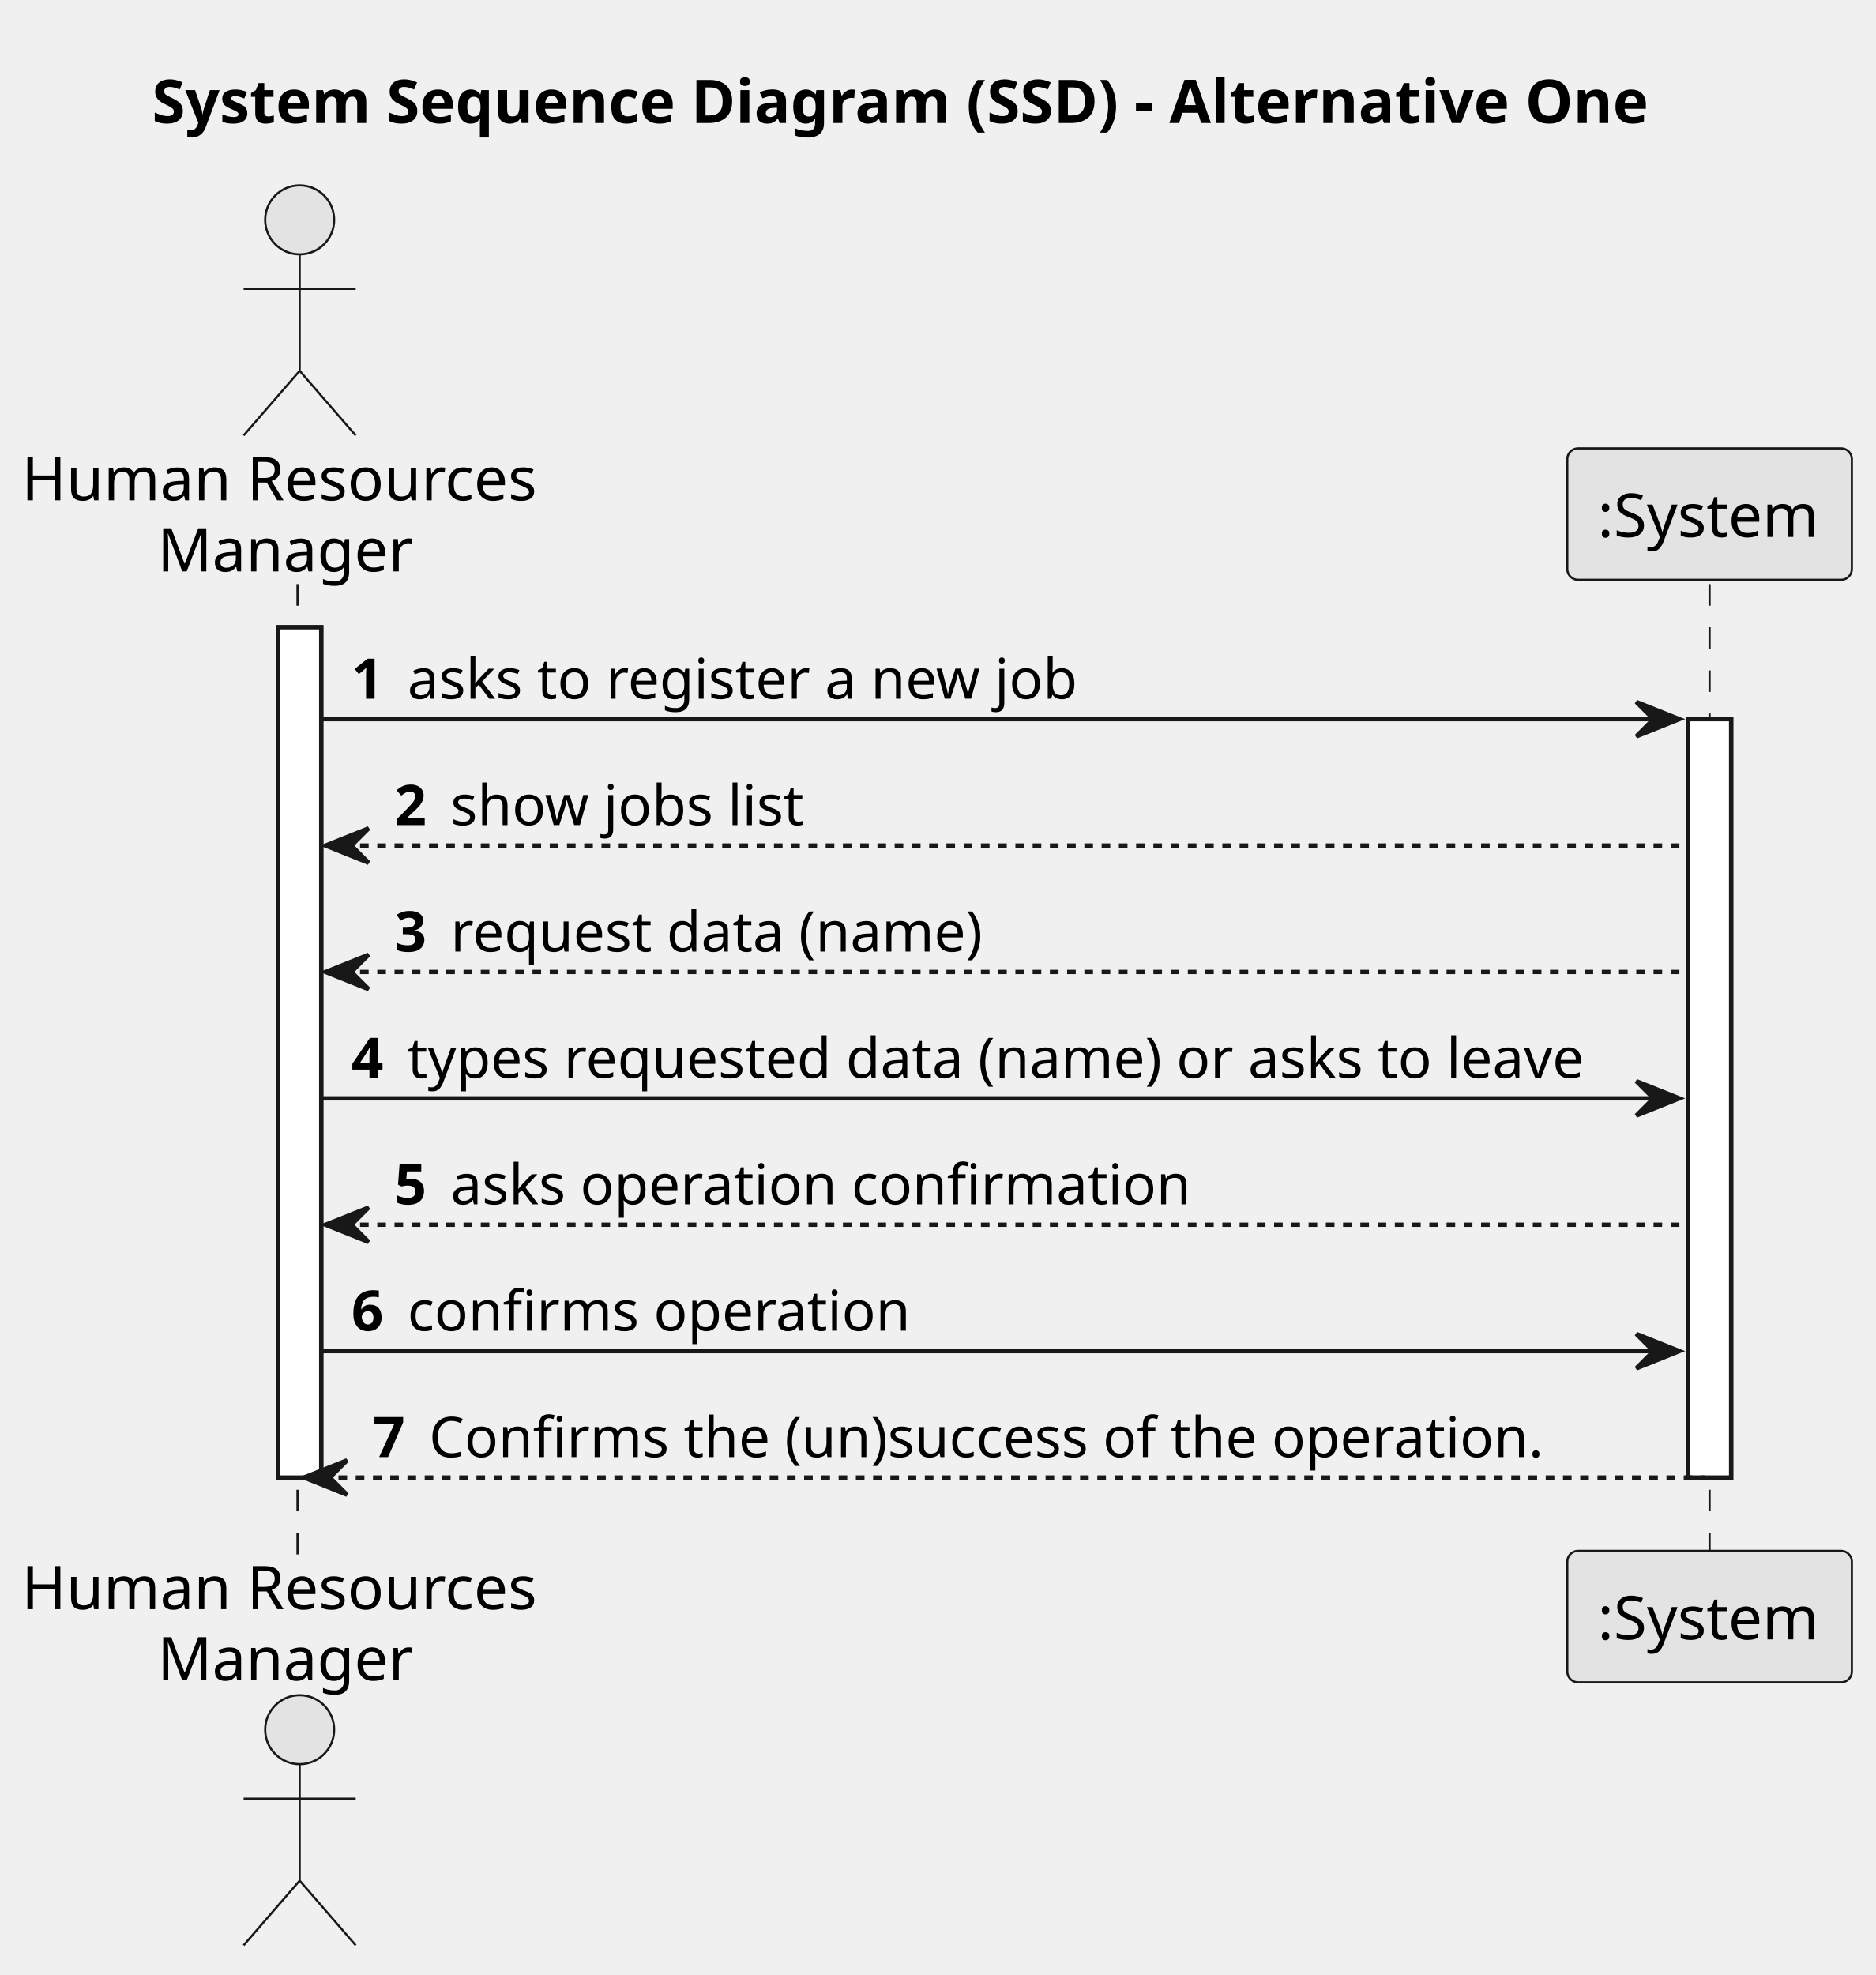
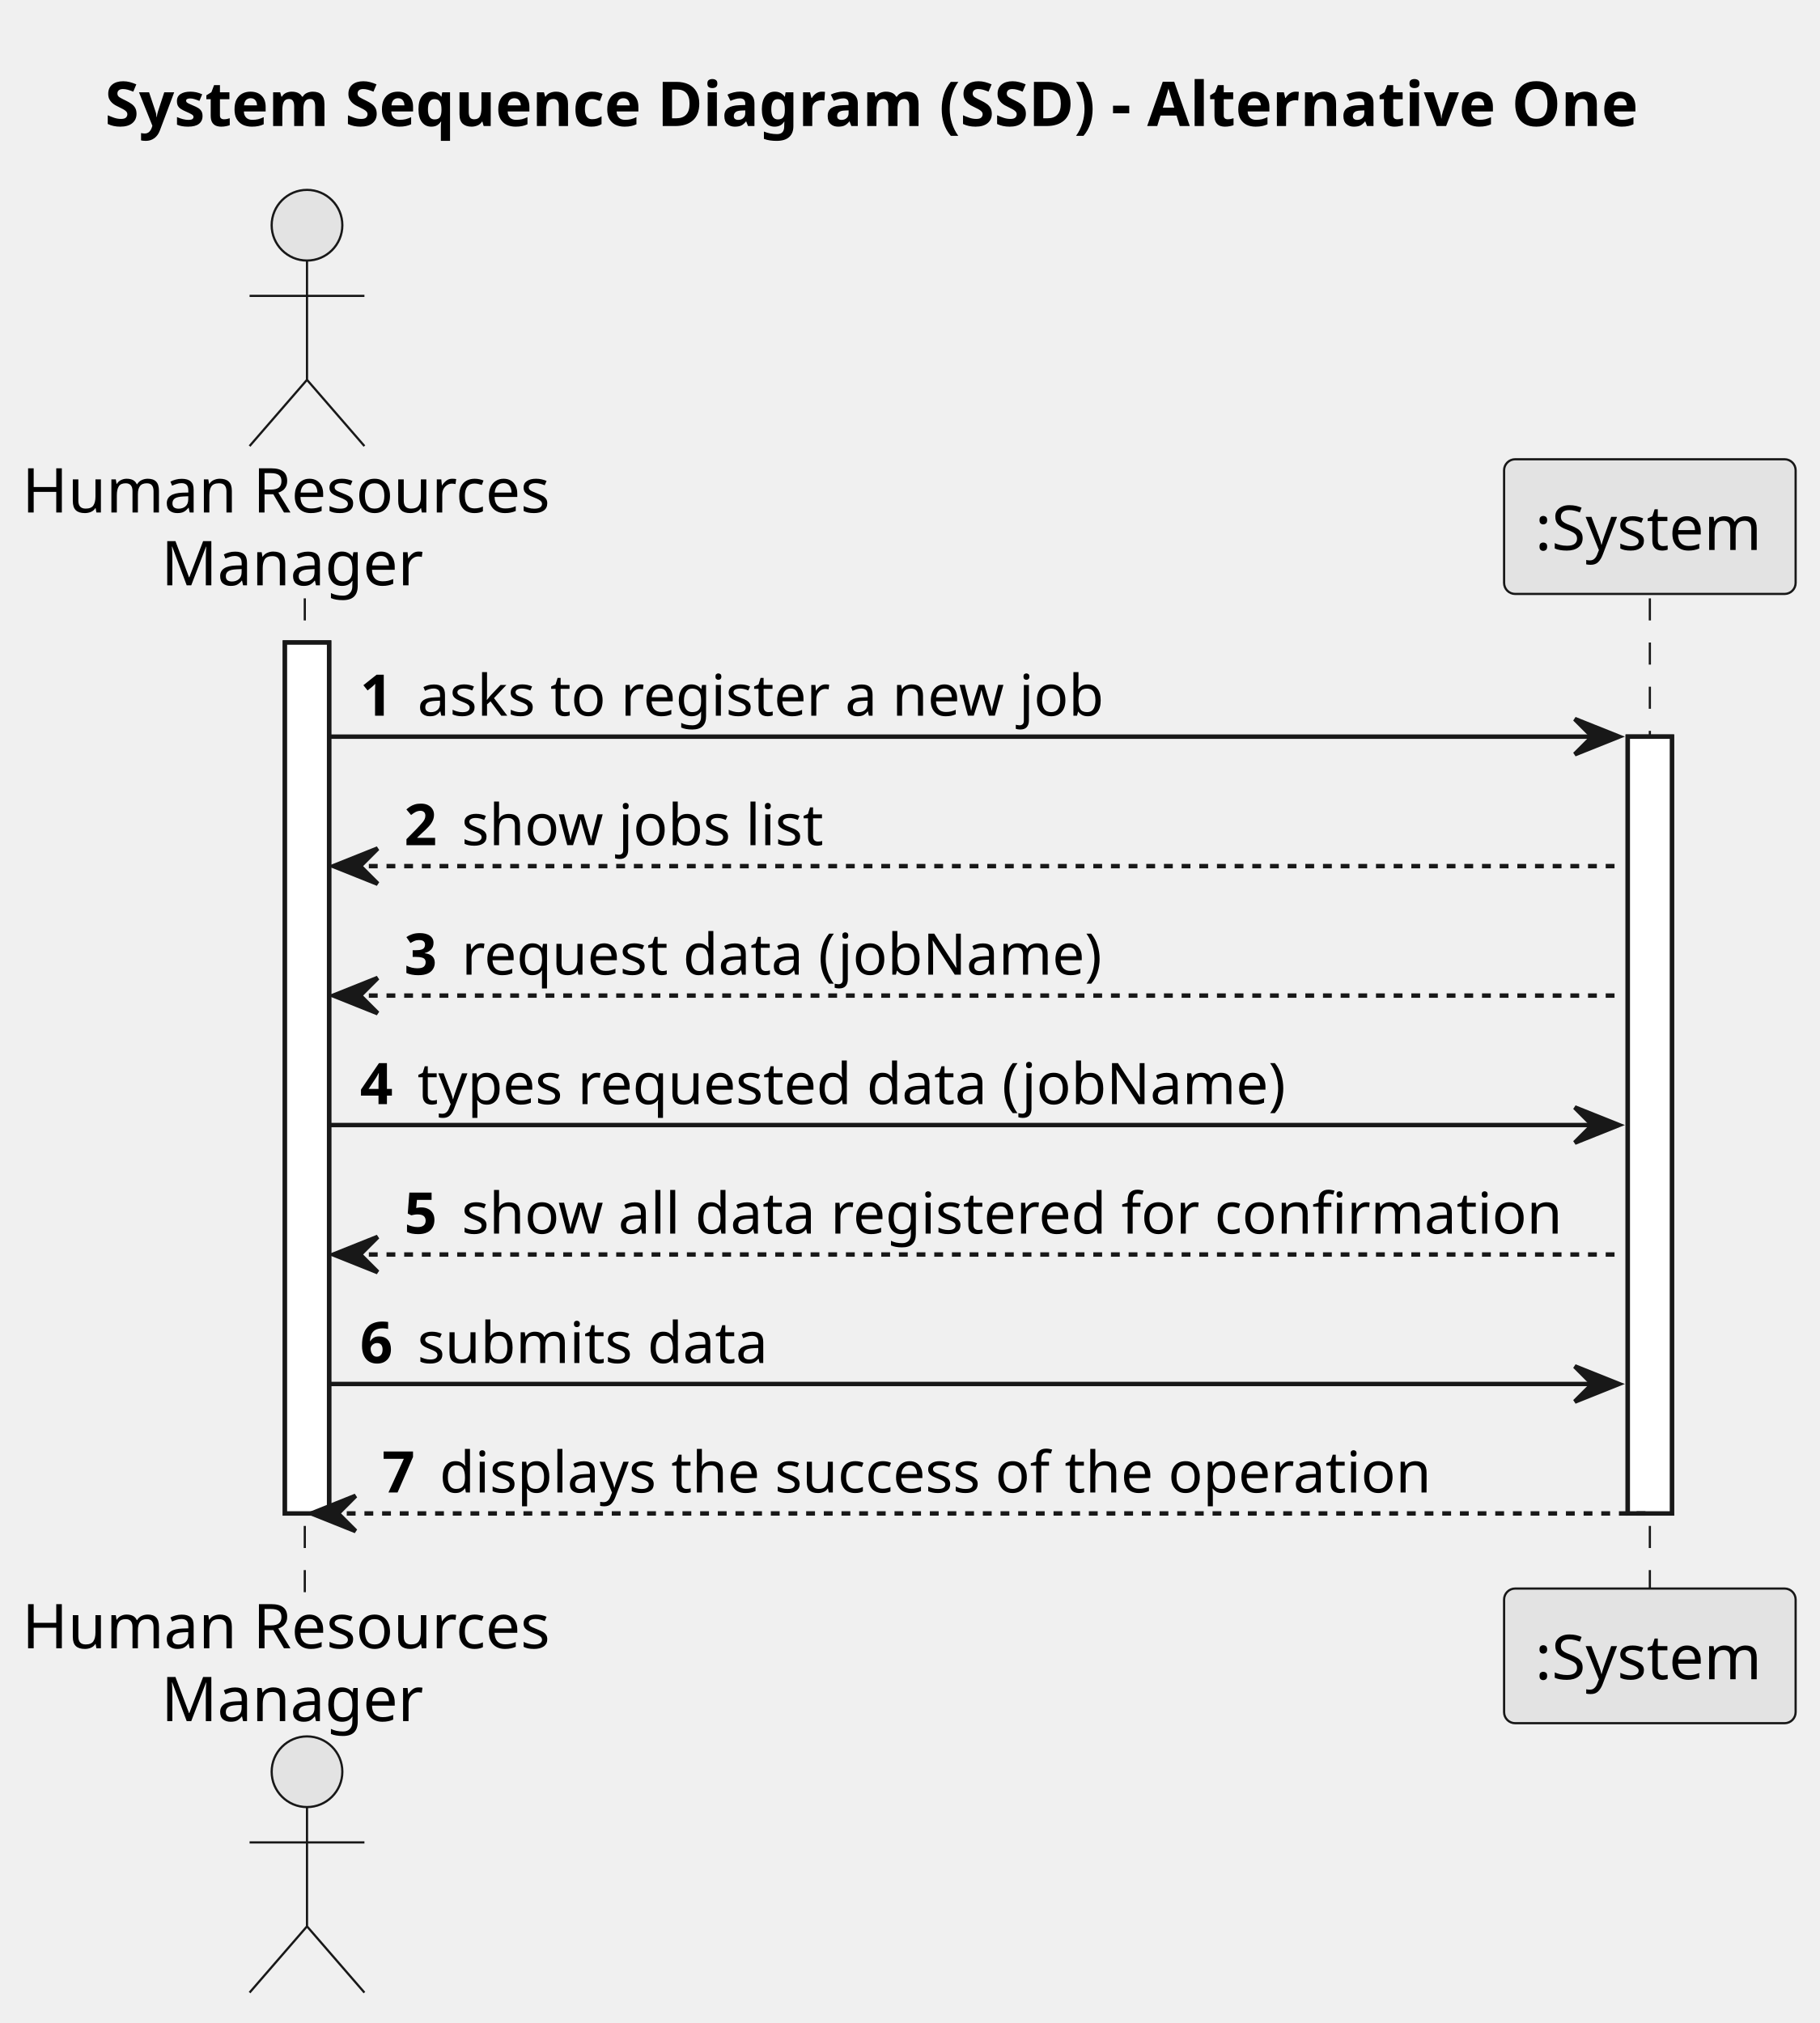
- <svg xmlns="http://www.w3.org/2000/svg" contentStyleType="text/css" height="458px" preserveAspectRatio="none" style="width:435px;height:458px;background:#FFFFFF;" version="1.1" viewBox="0 0 435 458" width="435px" zoomAndPan="magnify">
+ <svg xmlns="http://www.w3.org/2000/svg" contentStyleType="text/css" height="458px" preserveAspectRatio="none" style="width:412px;height:458px;background:#FFFFFF;" version="1.1" viewBox="0 0 412 458" width="412px" zoomAndPan="magnify">
  <defs />
  <g>
-     <text fill="#000000" font-family="sans-serif" font-size="14" font-weight="bold" lengthAdjust="spacing" textLength="363" x="35.25" y="28.535">System Sequence Diagram (SSD) - Alternative One</text>
+     <text fill="#000000" font-family="sans-serif" font-size="14" font-weight="bold" lengthAdjust="spacing" textLength="363" x="23.75" y="28.535">System Sequence Diagram (SSD) - Alternative One</text>
    <rect fill="#FFFFFF" height="197.174" style="stroke:#181818;stroke-width:1.0;" width="10" x="64.5" y="145.465" />
-     <rect fill="#FFFFFF" height="175.863" style="stroke:#181818;stroke-width:1.0;" width="10" x="391.5" y="166.775" />
+     <rect fill="#FFFFFF" height="175.863" style="stroke:#181818;stroke-width:1.0;" width="10" x="368.5" y="166.775" />
    <line style="stroke:#181818;stroke-width:0.5;stroke-dasharray:5.0,5.0;" x1="69" x2="69" y1="135.465" y2="360.639" />
-     <line style="stroke:#181818;stroke-width:0.5;stroke-dasharray:5.0,5.0;" x1="396.5" x2="396.5" y1="135.465" y2="360.639" />
+     <line style="stroke:#181818;stroke-width:0.5;stroke-dasharray:5.0,5.0;" x1="373.5" x2="373.5" y1="135.465" y2="360.639" />
    <text fill="#000000" font-family="sans-serif" font-size="14" lengthAdjust="spacing" textLength="123" x="5" y="116.023">Human Resources</text>
    <text fill="#000000" font-family="sans-serif" font-size="14" lengthAdjust="spacing" textLength="60" x="36.5" y="132.512">Manager</text>
    <ellipse cx="69.5" cy="50.988" fill="#E3E3E3" rx="8" ry="8" style="stroke:#181818;stroke-width:0.5;" />
    <path d="M69.5,58.988 L69.5,85.988 M56.5,66.988 L82.5,66.988 M69.5,85.988 L56.5,100.988 M69.5,85.988 L82.5,100.988 " fill="none" style="stroke:#181818;stroke-width:0.5;" />
    <text fill="#000000" font-family="sans-serif" font-size="14" lengthAdjust="spacing" textLength="123" x="5" y="373.174">Human Resources</text>
    <text fill="#000000" font-family="sans-serif" font-size="14" lengthAdjust="spacing" textLength="60" x="36.5" y="389.662">Manager</text>
    <ellipse cx="69.5" cy="401.115" fill="#E3E3E3" rx="8" ry="8" style="stroke:#181818;stroke-width:0.5;" />
    <path d="M69.5,409.115 L69.5,436.115 M56.5,417.115 L82.5,417.115 M69.5,436.115 L56.5,451.115 M69.5,436.115 L82.5,451.115 " fill="none" style="stroke:#181818;stroke-width:0.5;" />
-     <rect fill="#E3E3E3" height="30.488" rx="2.5" ry="2.5" style="stroke:#181818;stroke-width:0.5;" width="66" x="363.5" y="103.977" />
-     <text fill="#000000" font-family="sans-serif" font-size="14" lengthAdjust="spacing" textLength="52" x="370.5" y="124.512">:System</text>
-     <rect fill="#E3E3E3" height="30.488" rx="2.5" ry="2.5" style="stroke:#181818;stroke-width:0.5;" width="66" x="363.5" y="359.639" />
-     <text fill="#000000" font-family="sans-serif" font-size="14" lengthAdjust="spacing" textLength="52" x="370.5" y="380.174">:System</text>
+     <rect fill="#E3E3E3" height="30.488" rx="2.5" ry="2.5" style="stroke:#181818;stroke-width:0.5;" width="66" x="340.5" y="103.977" />
+     <text fill="#000000" font-family="sans-serif" font-size="14" lengthAdjust="spacing" textLength="52" x="347.5" y="124.512">:System</text>
+     <rect fill="#E3E3E3" height="30.488" rx="2.5" ry="2.5" style="stroke:#181818;stroke-width:0.5;" width="66" x="340.5" y="359.639" />
+     <text fill="#000000" font-family="sans-serif" font-size="14" lengthAdjust="spacing" textLength="52" x="347.5" y="380.174">:System</text>
    <rect fill="#FFFFFF" height="197.174" style="stroke:#181818;stroke-width:1.0;" width="10" x="64.5" y="145.465" />
-     <rect fill="#FFFFFF" height="175.863" style="stroke:#181818;stroke-width:1.0;" width="10" x="391.5" y="166.775" />
-     <polygon fill="#181818" points="379.5,162.775,389.5,166.775,379.5,170.775,383.5,166.775" style="stroke:#181818;stroke-width:1.0;" />
-     <line style="stroke:#181818;stroke-width:1.0;" x1="74.5" x2="385.5" y1="166.775" y2="166.775" />
+     <rect fill="#FFFFFF" height="175.863" style="stroke:#181818;stroke-width:1.0;" width="10" x="368.5" y="166.775" />
+     <polygon fill="#181818" points="356.5,162.775,366.5,166.775,356.5,170.775,360.5,166.775" style="stroke:#181818;stroke-width:1.0;" />
+     <line style="stroke:#181818;stroke-width:1.0;" x1="74.5" x2="362.5" y1="166.775" y2="166.775" />
    <text fill="#000000" font-family="sans-serif" font-size="13" font-weight="bold" lengthAdjust="spacing" textLength="9" x="81.5" y="162.033">1</text>
    <text fill="#000000" font-family="sans-serif" font-size="13" lengthAdjust="spacing" textLength="162" x="94.5" y="162.033">asks to register a new job</text>
    <polygon fill="#181818" points="85.5,192.086,75.5,196.086,85.5,200.086,81.5,196.086" style="stroke:#181818;stroke-width:1.0;" />
-     <line style="stroke:#181818;stroke-width:1.0;stroke-dasharray:2.0,2.0;" x1="79.5" x2="390.5" y1="196.086" y2="196.086" />
+     <line style="stroke:#181818;stroke-width:1.0;stroke-dasharray:2.0,2.0;" x1="79.5" x2="367.5" y1="196.086" y2="196.086" />
    <text fill="#000000" font-family="sans-serif" font-size="13" font-weight="bold" lengthAdjust="spacing" textLength="9" x="91.5" y="191.344">2</text>
    <text fill="#000000" font-family="sans-serif" font-size="13" lengthAdjust="spacing" textLength="88" x="104.5" y="191.344">show jobs list</text>
    <polygon fill="#181818" points="85.5,221.397,75.5,225.397,85.5,229.397,81.5,225.397" style="stroke:#181818;stroke-width:1.0;" />
-     <line style="stroke:#181818;stroke-width:1.0;stroke-dasharray:2.0,2.0;" x1="79.5" x2="390.5" y1="225.397" y2="225.397" />
+     <line style="stroke:#181818;stroke-width:1.0;stroke-dasharray:2.0,2.0;" x1="79.5" x2="367.5" y1="225.397" y2="225.397" />
    <text fill="#000000" font-family="sans-serif" font-size="13" font-weight="bold" lengthAdjust="spacing" textLength="9" x="91.5" y="220.654">3</text>
-     <text fill="#000000" font-family="sans-serif" font-size="13" lengthAdjust="spacing" textLength="124" x="104.5" y="220.654">request data (name)</text>
-     <polygon fill="#181818" points="379.5,250.707,389.5,254.707,379.5,258.707,383.5,254.707" style="stroke:#181818;stroke-width:1.0;" />
-     <line style="stroke:#181818;stroke-width:1.0;" x1="74.5" x2="385.5" y1="254.707" y2="254.707" />
+     <text fill="#000000" font-family="sans-serif" font-size="13" lengthAdjust="spacing" textLength="146" x="104.5" y="220.654">request data (jobName)</text>
+     <polygon fill="#181818" points="356.5,250.707,366.5,254.707,356.5,258.707,360.5,254.707" style="stroke:#181818;stroke-width:1.0;" />
+     <line style="stroke:#181818;stroke-width:1.0;" x1="74.5" x2="362.5" y1="254.707" y2="254.707" />
    <text fill="#000000" font-family="sans-serif" font-size="13" font-weight="bold" lengthAdjust="spacing" textLength="9" x="81.5" y="249.965">4</text>
-     <text fill="#000000" font-family="sans-serif" font-size="13" lengthAdjust="spacing" textLength="280" x="94.5" y="249.965">types requested data (name) or asks to leave</text>
+     <text fill="#000000" font-family="sans-serif" font-size="13" lengthAdjust="spacing" textLength="199" x="94.5" y="249.965">types requested data (jobName)</text>
    <polygon fill="#181818" points="85.5,280.018,75.5,284.018,85.5,288.018,81.5,284.018" style="stroke:#181818;stroke-width:1.0;" />
-     <line style="stroke:#181818;stroke-width:1.0;stroke-dasharray:2.0,2.0;" x1="79.5" x2="390.5" y1="284.018" y2="284.018" />
+     <line style="stroke:#181818;stroke-width:1.0;stroke-dasharray:2.0,2.0;" x1="79.5" x2="367.5" y1="284.018" y2="284.018" />
    <text fill="#000000" font-family="sans-serif" font-size="13" font-weight="bold" lengthAdjust="spacing" textLength="9" x="91.5" y="279.275">5</text>
-     <text fill="#000000" font-family="sans-serif" font-size="13" lengthAdjust="spacing" textLength="178" x="104.5" y="279.275">asks operation confirmation</text>
-     <polygon fill="#181818" points="379.5,309.328,389.5,313.328,379.5,317.328,383.5,313.328" style="stroke:#181818;stroke-width:1.0;" />
-     <line style="stroke:#181818;stroke-width:1.0;" x1="74.5" x2="385.5" y1="313.328" y2="313.328" />
+     <text fill="#000000" font-family="sans-serif" font-size="13" lengthAdjust="spacing" textLength="257" x="104.5" y="279.275">show all data registered for confirmation</text>
+     <polygon fill="#181818" points="356.5,309.328,366.5,313.328,356.5,317.328,360.5,313.328" style="stroke:#181818;stroke-width:1.0;" />
+     <line style="stroke:#181818;stroke-width:1.0;" x1="74.5" x2="362.5" y1="313.328" y2="313.328" />
    <text fill="#000000" font-family="sans-serif" font-size="13" font-weight="bold" lengthAdjust="spacing" textLength="9" x="81.5" y="308.586">6</text>
-     <text fill="#000000" font-family="sans-serif" font-size="13" lengthAdjust="spacing" textLength="120" x="94.5" y="308.586">confirms operation</text>
+     <text fill="#000000" font-family="sans-serif" font-size="13" lengthAdjust="spacing" textLength="82" x="94.5" y="308.586">submits data</text>
    <polygon fill="#181818" points="80.5,338.639,70.5,342.639,80.5,346.639,76.5,342.639" style="stroke:#181818;stroke-width:1.0;" />
-     <line style="stroke:#181818;stroke-width:1.0;stroke-dasharray:2.0,2.0;" x1="74.5" x2="395.5" y1="342.639" y2="342.639" />
+     <line style="stroke:#181818;stroke-width:1.0;stroke-dasharray:2.0,2.0;" x1="74.5" x2="372.5" y1="342.639" y2="342.639" />
    <text fill="#000000" font-family="sans-serif" font-size="13" font-weight="bold" lengthAdjust="spacing" textLength="9" x="86.5" y="337.897">7</text>
-     <text fill="#000000" font-family="sans-serif" font-size="13" lengthAdjust="spacing" textLength="269" x="99.5" y="337.897">Confirms the (un)success of the operation.</text>
+     <text fill="#000000" font-family="sans-serif" font-size="13" lengthAdjust="spacing" textLength="235" x="99.5" y="337.897">displays the success of the operation</text>
  </g>
</svg>
